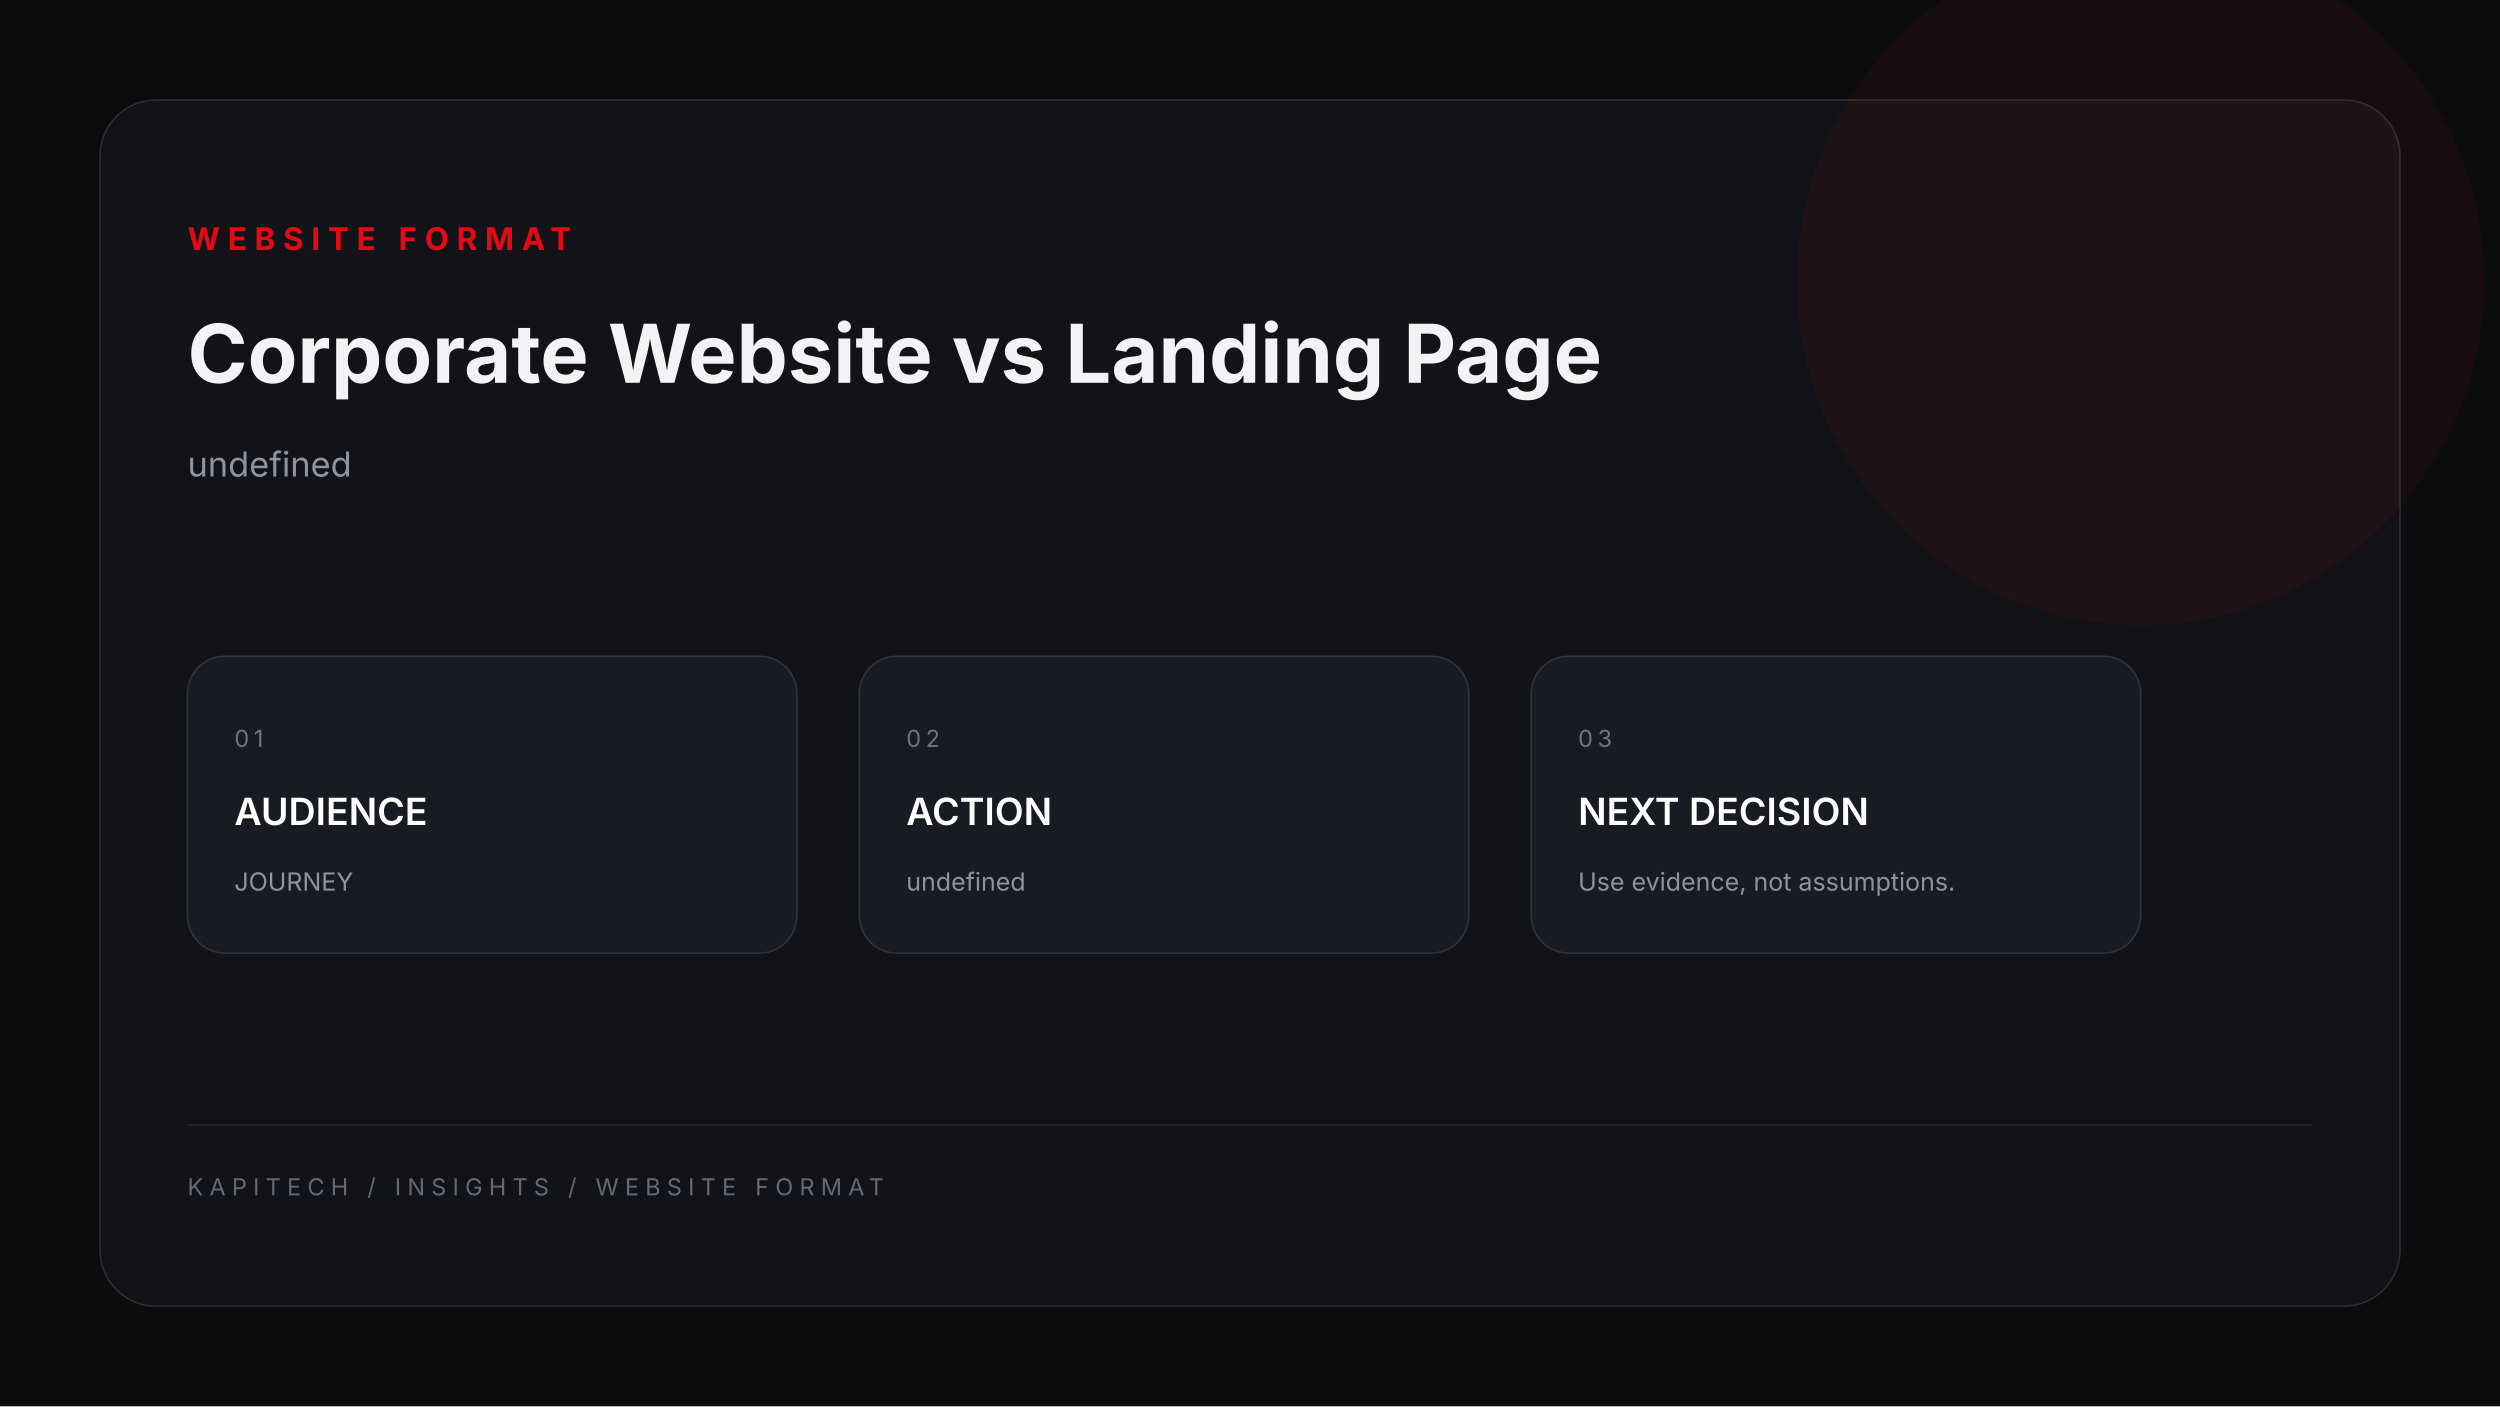
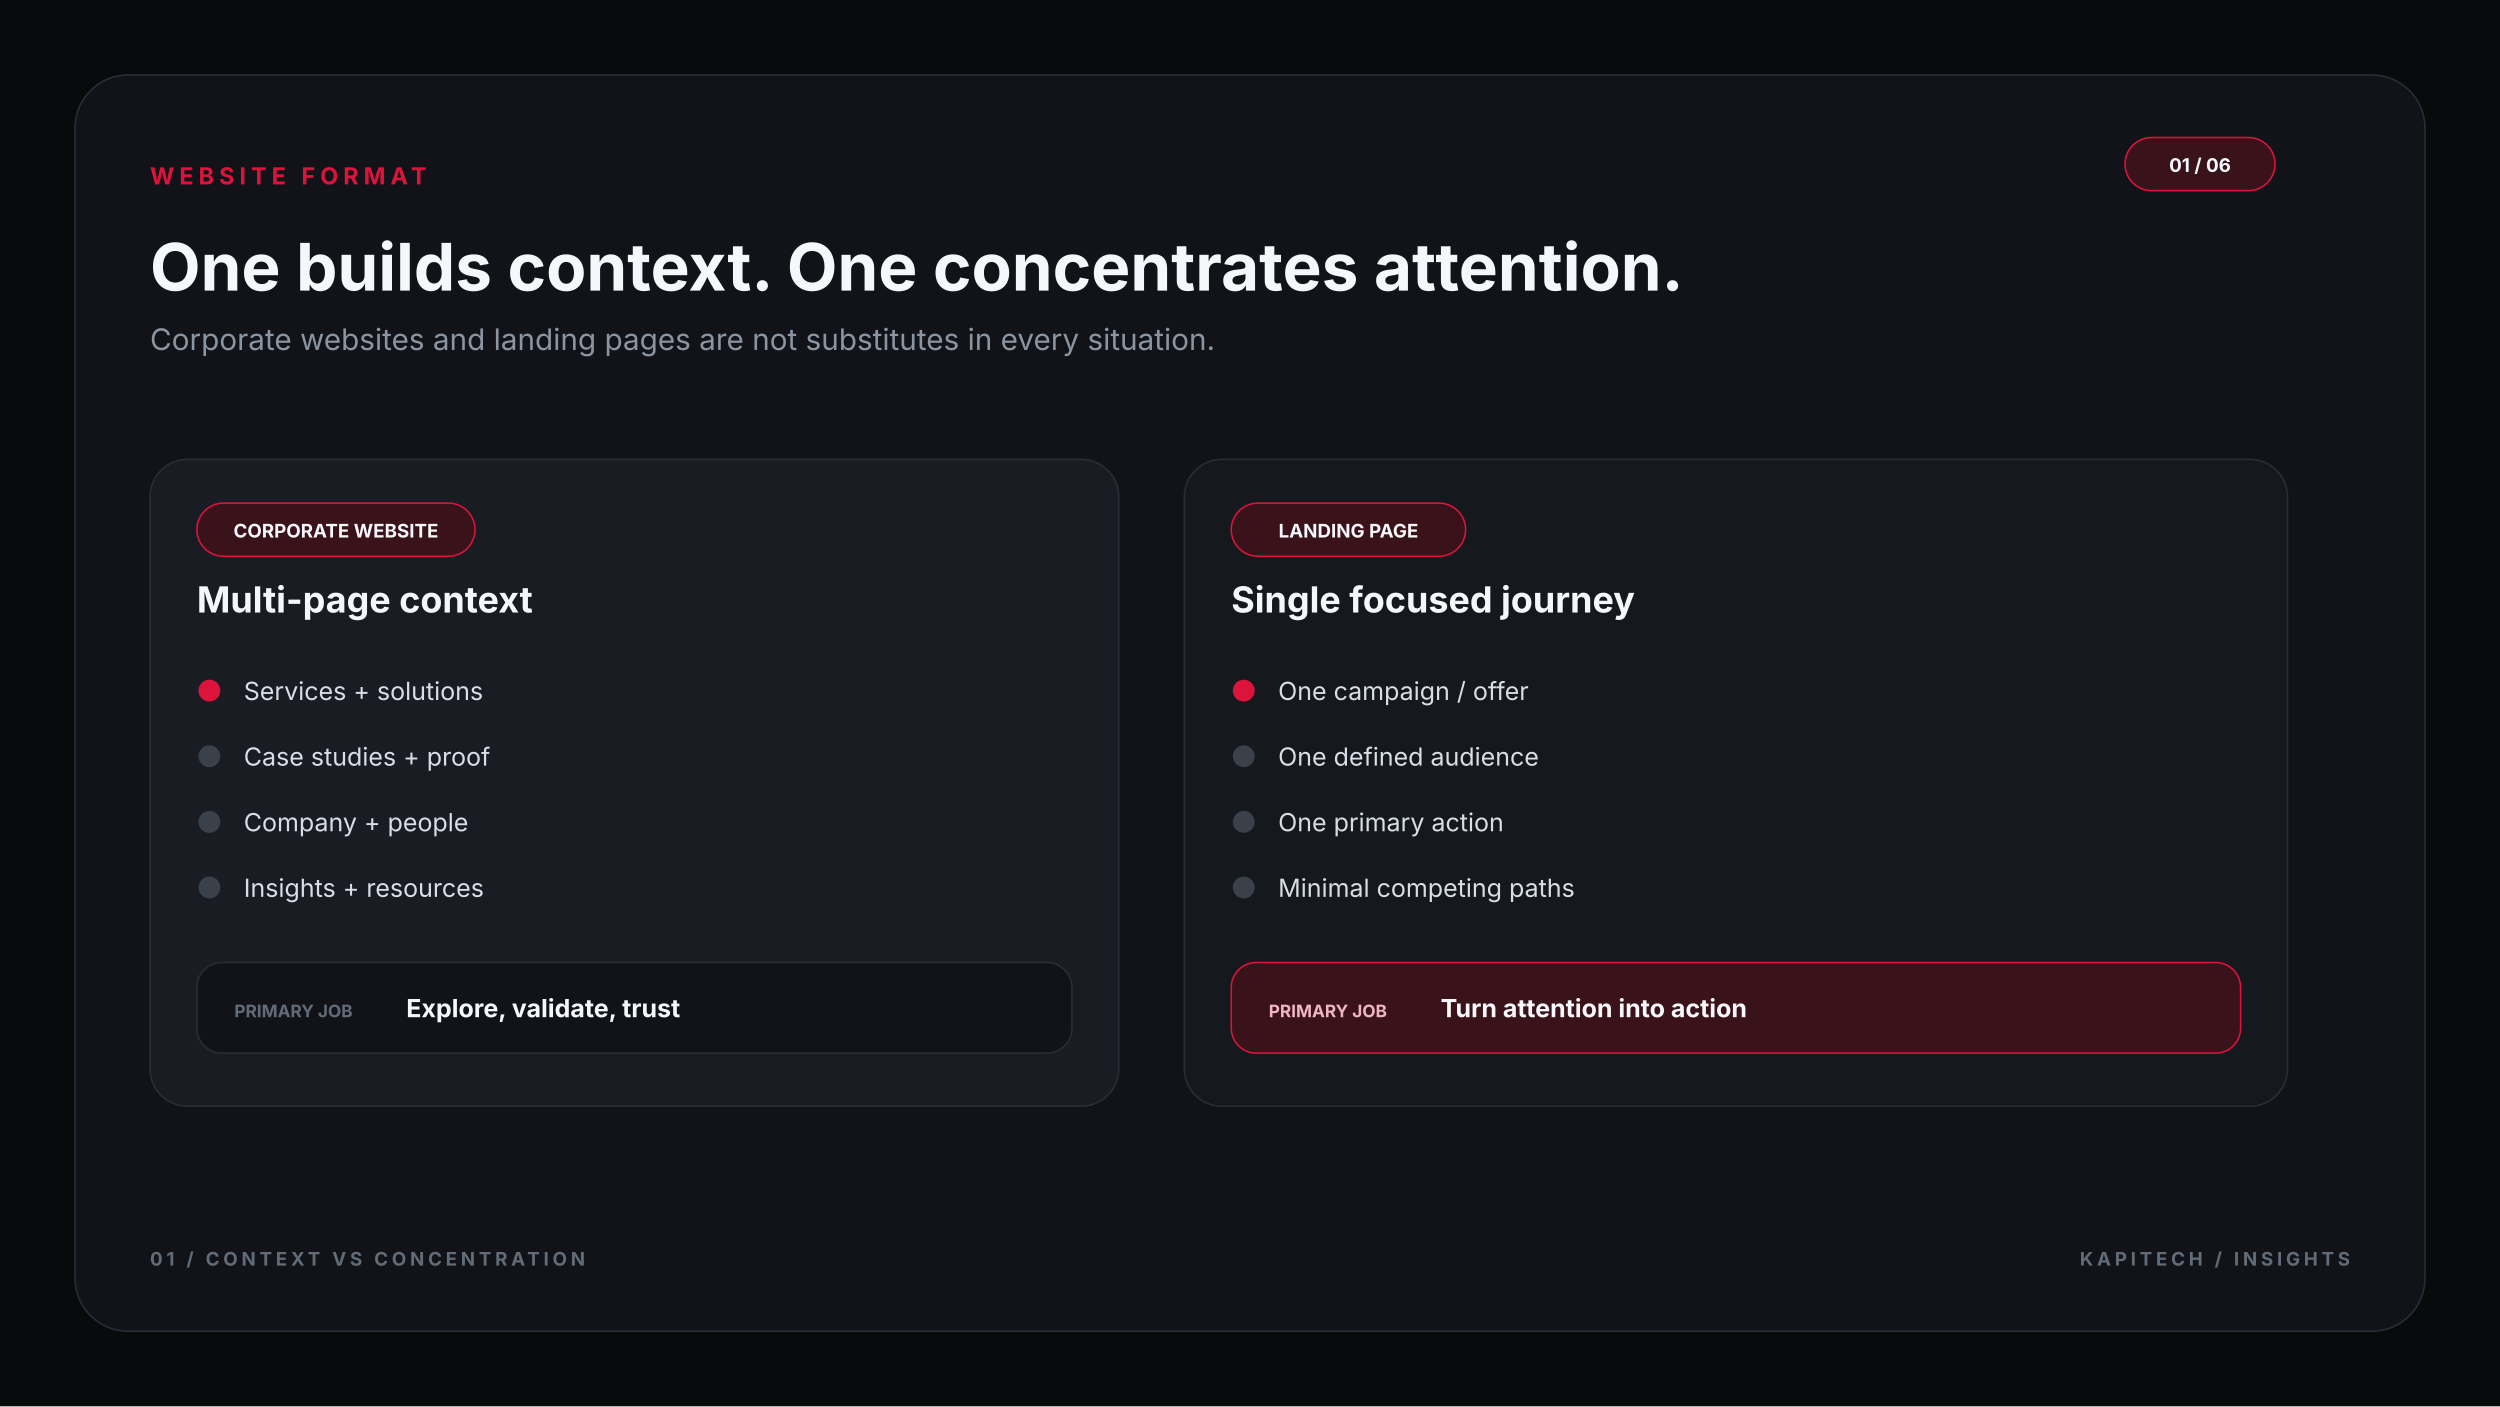
- <svg xmlns="http://www.w3.org/2000/svg" viewBox="0 0 1600 900" role="img">
-   <rect width="1600" height="900" fill="#0B0C0E" />
-   <rect x="64" y="64" width="1472" height="772" rx="36" fill="#111318" stroke="#2B2F37" />
-   <circle cx="1370" cy="180" r="220" fill="#E50914" opacity=".07" />
-   <text x="120" y="160" fill="#E50914" font-family="Inter,Arial,sans-serif" font-size="20" font-weight="700" letter-spacing="5">WEBSITE FORMAT</text>
-   <text x="120" y="245" fill="#F3F3F6" font-family="Inter,Arial,sans-serif" font-size="52" font-weight="700">Corporate Website vs Landing Page</text>
-   <text x="120" y="305" fill="#8E95A2" font-family="Inter,Arial,sans-serif" font-size="22">undefined</text>
-   <g transform="translate(120 420)">
-     <rect width="390" height="190" rx="24" fill="#181B21" stroke="#30343D" />
-     <text x="30" y="58" fill="#6D7581" font-family="Inter,Arial" font-size="15" letter-spacing="3">01</text>
-     <text x="30" y="108" fill="#FFF" font-family="Inter,Arial" font-size="24" font-weight="600">AUDIENCE</text>
-     <text x="30" y="150" fill="#8D94A0" font-family="Inter,Arial" font-size="16">JOURNEY</text>
-     <rect x="430" width="390" height="190" rx="24" fill="#181B21" stroke="#30343D" />
-     <text x="460" y="58" fill="#6D7581" font-family="Inter,Arial" font-size="15" letter-spacing="3">02</text>
-     <text x="460" y="108" fill="#FFF" font-family="Inter,Arial" font-size="24" font-weight="600">ACTION</text>
-     <text x="460" y="150" fill="#8D94A0" font-family="Inter,Arial" font-size="16">undefined</text>
-     <rect x="860" width="390" height="190" rx="24" fill="#181B21" stroke="#30343D" />
-     <text x="890" y="58" fill="#6D7581" font-family="Inter,Arial" font-size="15" letter-spacing="3">03</text>
-     <text x="890" y="108" fill="#FFF" font-family="Inter,Arial" font-size="24" font-weight="600">NEXT DECISION</text>
-     <text x="890" y="150" fill="#8D94A0" font-family="Inter,Arial" font-size="16">Use evidence, not assumptions.</text>
-   </g>
-   <path d="M120 720H1480" stroke="#242831" />
-   <text x="120" y="765" fill="#626A77" font-family="Inter,Arial" font-size="15" letter-spacing="4">KAPITECH / INSIGHTS / WEBSITE FORMAT</text>
+ <svg xmlns="http://www.w3.org/2000/svg" viewBox="0 0 1600 900" role="img" aria-labelledby="title desc">
+   <rect width="1600" height="900" fill="#090A0C" />
+   <rect x="48" y="48" width="1504" height="804" rx="34" fill="#111318" stroke="#292E36" />
+   <text x="96" y="118" fill="#DC143C" font-family="Inter,Arial" font-size="15" font-weight="700" letter-spacing="3.2">WEBSITE FORMAT</text>
+   <text x="96" y="186" fill="#F5F7FA" font-family="Inter,Arial" font-size="42" font-weight="700">One builds context. One concentrates attention.</text>
+   <text x="96" y="224" fill="#8B94A1" font-family="Inter,Arial" font-size="19">Corporate websites and landing pages are not substitutes in every situation.</text>
+   <rect x="1360" y="88" width="96" height="34" rx="17" fill="#3A121A" stroke="#DC143C" />
+   <text x="1408" y="110" text-anchor="middle" fill="#F5F7FA" font-family="Inter,Arial" font-size="12" font-weight="700">01 / 06</text>
+   <rect x="96" y="294" width="620" height="414" rx="24" fill="#191C22" stroke="#292E36" />
+   <rect x="126" y="322" width="178" height="34" rx="17" fill="#3A121A" stroke="#DC143C" />
+   <text x="215" y="344" text-anchor="middle" fill="#F5F7FA" font-family="Inter,Arial" font-size="12" font-weight="700">CORPORATE WEBSITE</text>
+   <text x="126" y="392" fill="#F5F7FA" font-family="Inter,Arial" font-size="23" font-weight="700">Multi-page context</text>
+   <circle cx="134" cy="442" r="7" fill="#DC143C" />
+   <text x="156" y="448" fill="#D9DEE6" font-family="Inter,Arial" font-size="16">Services + solutions</text>
+   <circle cx="134" cy="484" r="7" fill="#3B414B" />
+   <text x="156" y="490" fill="#D9DEE6" font-family="Inter,Arial" font-size="16">Case studies + proof</text>
+   <circle cx="134" cy="526" r="7" fill="#3B414B" />
+   <text x="156" y="532" fill="#D9DEE6" font-family="Inter,Arial" font-size="16">Company + people</text>
+   <circle cx="134" cy="568" r="7" fill="#3B414B" />
+   <text x="156" y="574" fill="#D9DEE6" font-family="Inter,Arial" font-size="16">Insights + resources</text>
+   <rect x="126" y="616" width="560" height="58" rx="16" fill="#111318" stroke="#292E36" />
+   <text x="150" y="651" fill="#626B78" font-family="Inter,Arial" font-size="11" font-weight="700">PRIMARY JOB</text>
+   <text x="260" y="651" fill="#F5F7FA" font-family="Inter,Arial" font-size="16" font-weight="700">Explore, validate, trust</text>
+   <rect x="758" y="294" width="706" height="414" rx="24" fill="#15181D" stroke="#292E36" />
+   <rect x="788" y="322" width="150" height="34" rx="17" fill="#3A121A" stroke="#DC143C" />
+   <text x="863" y="344" text-anchor="middle" fill="#F5F7FA" font-family="Inter,Arial" font-size="12" font-weight="700">LANDING PAGE</text>
+   <text x="788" y="392" fill="#F5F7FA" font-family="Inter,Arial" font-size="23" font-weight="700">Single focused journey</text>
+   <circle cx="796" cy="442" r="7" fill="#DC143C" />
+   <text x="818" y="448" fill="#D9DEE6" font-family="Inter,Arial" font-size="16">One campaign / offer</text>
+   <circle cx="796" cy="484" r="7" fill="#3B414B" />
+   <text x="818" y="490" fill="#D9DEE6" font-family="Inter,Arial" font-size="16">One defined audience</text>
+   <circle cx="796" cy="526" r="7" fill="#3B414B" />
+   <text x="818" y="532" fill="#D9DEE6" font-family="Inter,Arial" font-size="16">One primary action</text>
+   <circle cx="796" cy="568" r="7" fill="#3B414B" />
+   <text x="818" y="574" fill="#D9DEE6" font-family="Inter,Arial" font-size="16">Minimal competing paths</text>
+   <rect x="788" y="616" width="646" height="58" rx="16" fill="#3A121A" stroke="#DC143C" />
+   <text x="812" y="651" fill="#F0B6C0" font-family="Inter,Arial" font-size="11" font-weight="700">PRIMARY JOB</text>
+   <text x="922" y="651" fill="#F5F7FA" font-family="Inter,Arial" font-size="16" font-weight="700">Turn attention into action</text>
+   <text x="96" y="810" fill="#626B78" font-family="Inter,Arial" font-size="12" font-weight="700" letter-spacing="2.4">01 / CONTEXT VS CONCENTRATION</text>
+   <text x="1504" y="810" text-anchor="end" fill="#626B78" font-family="Inter,Arial" font-size="12" font-weight="700" letter-spacing="2.4">KAPITECH / INSIGHTS</text>
</svg>
